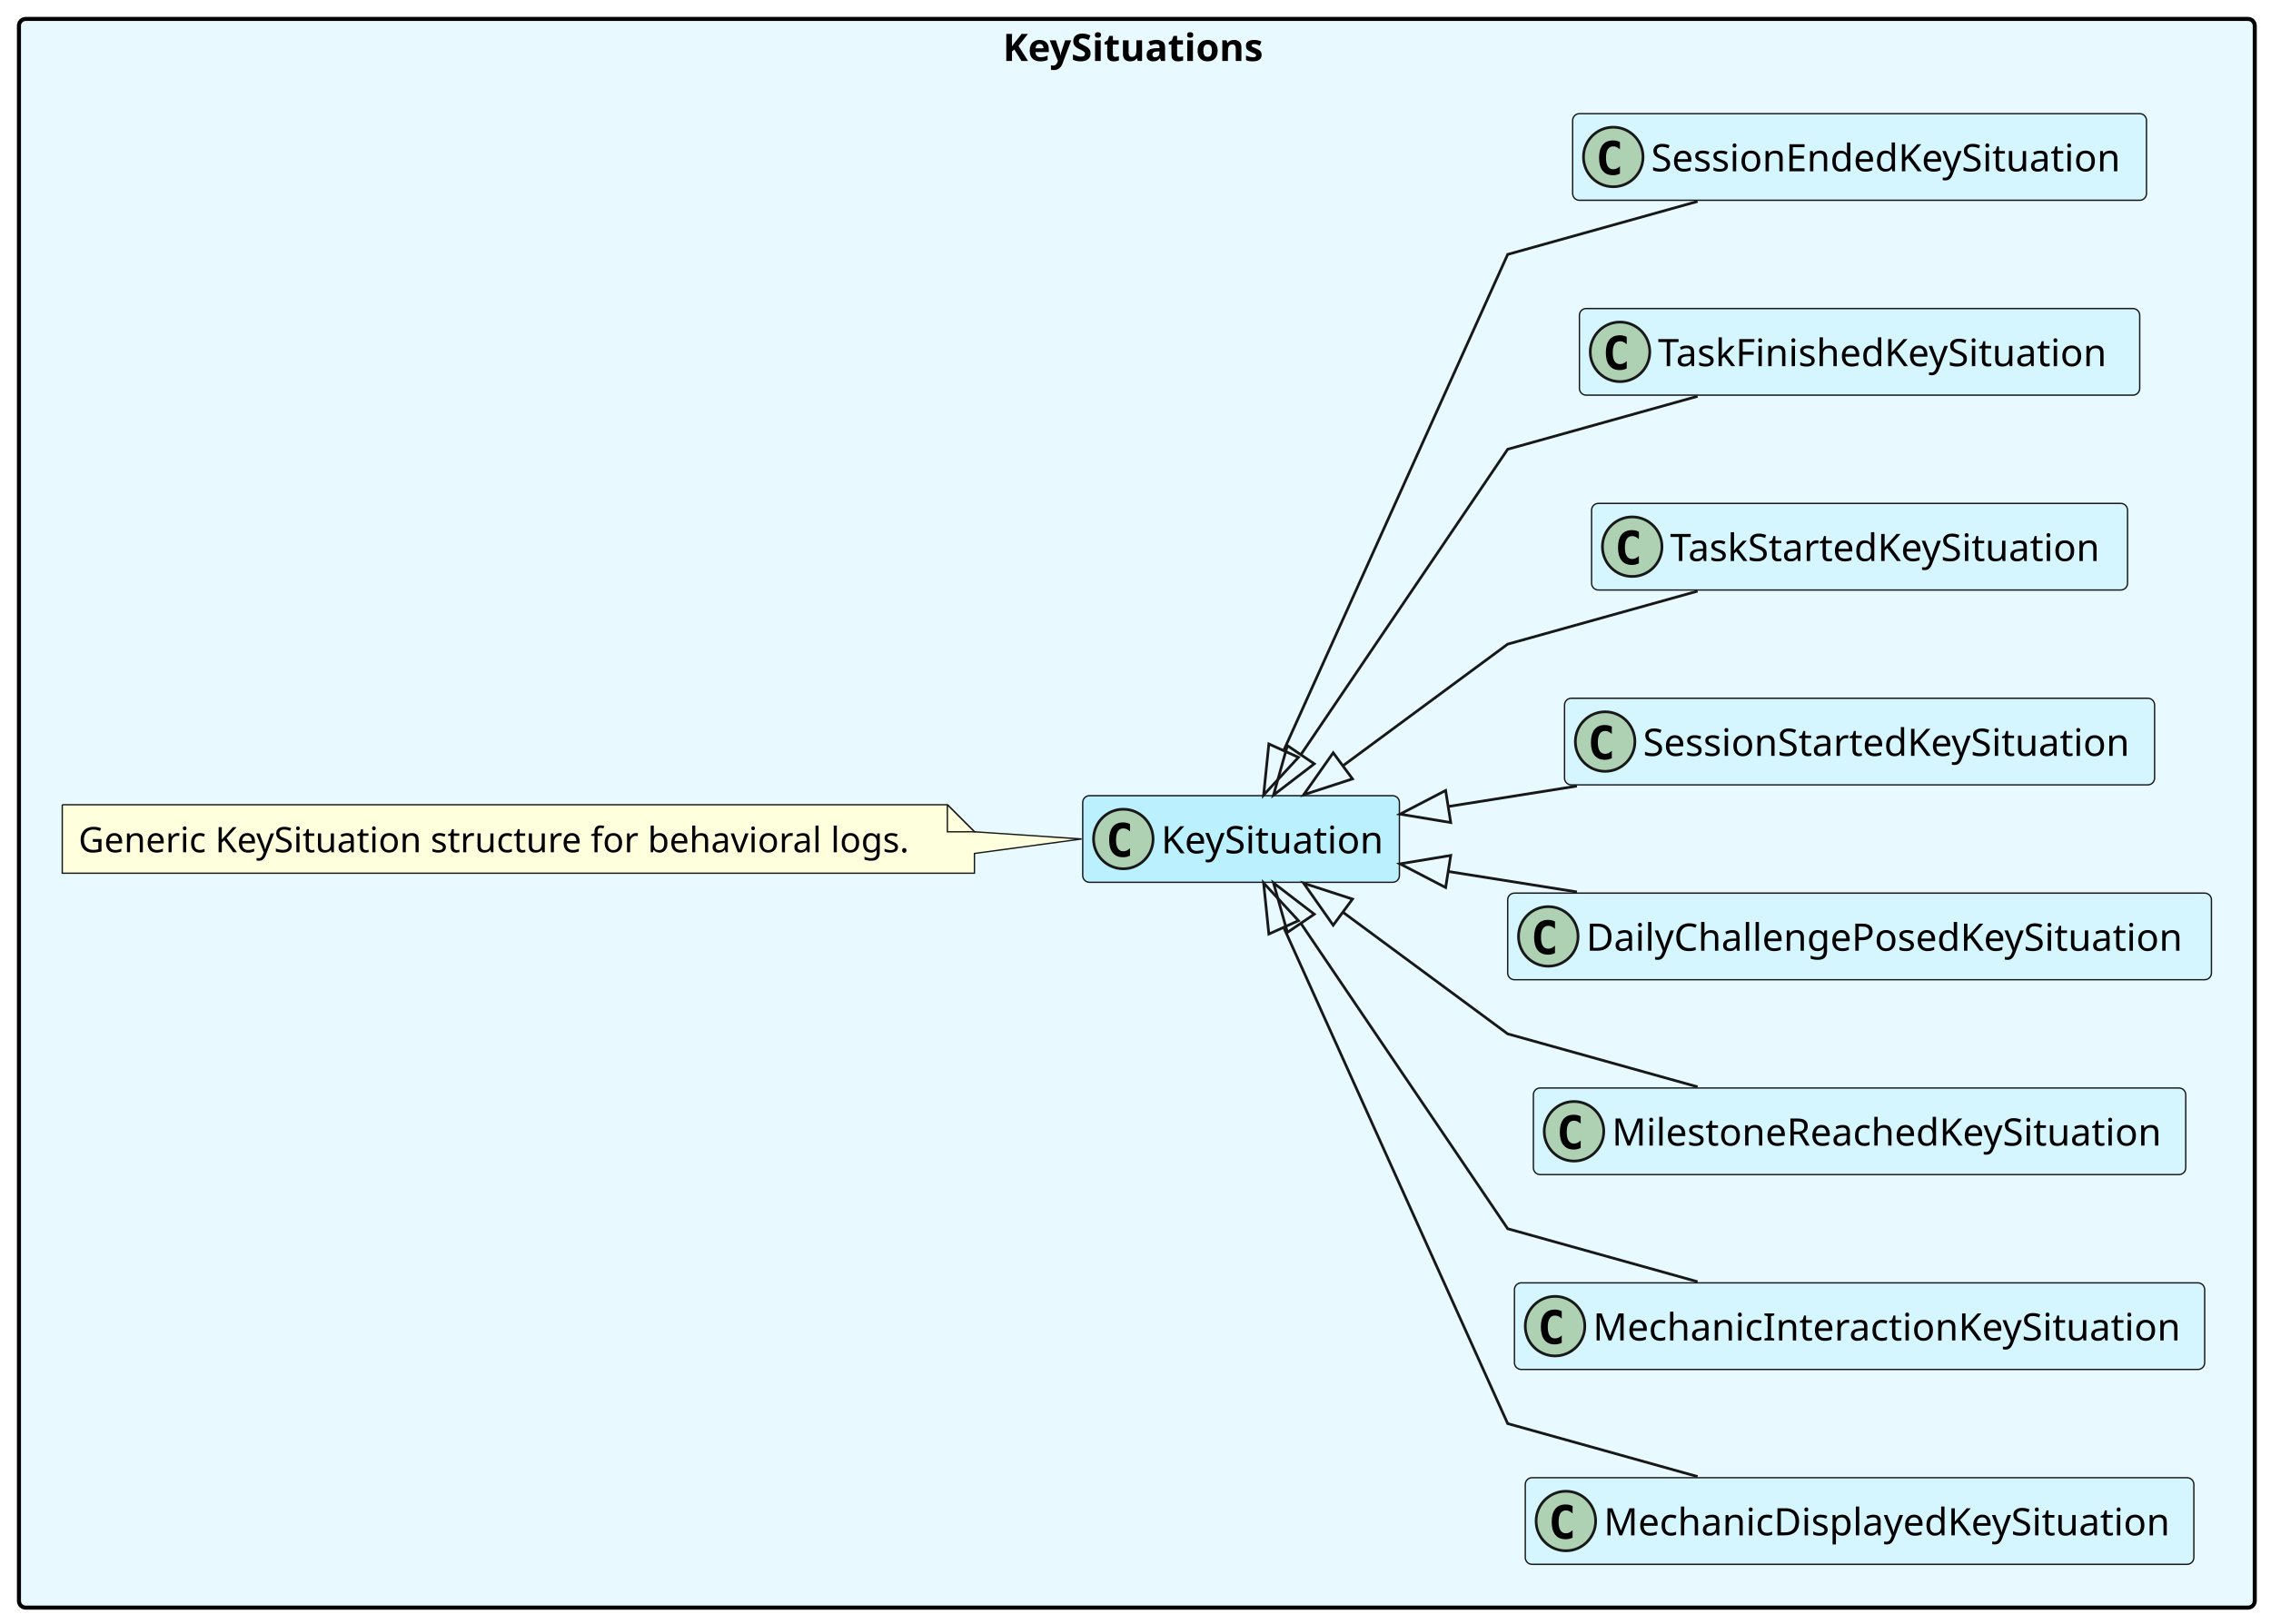
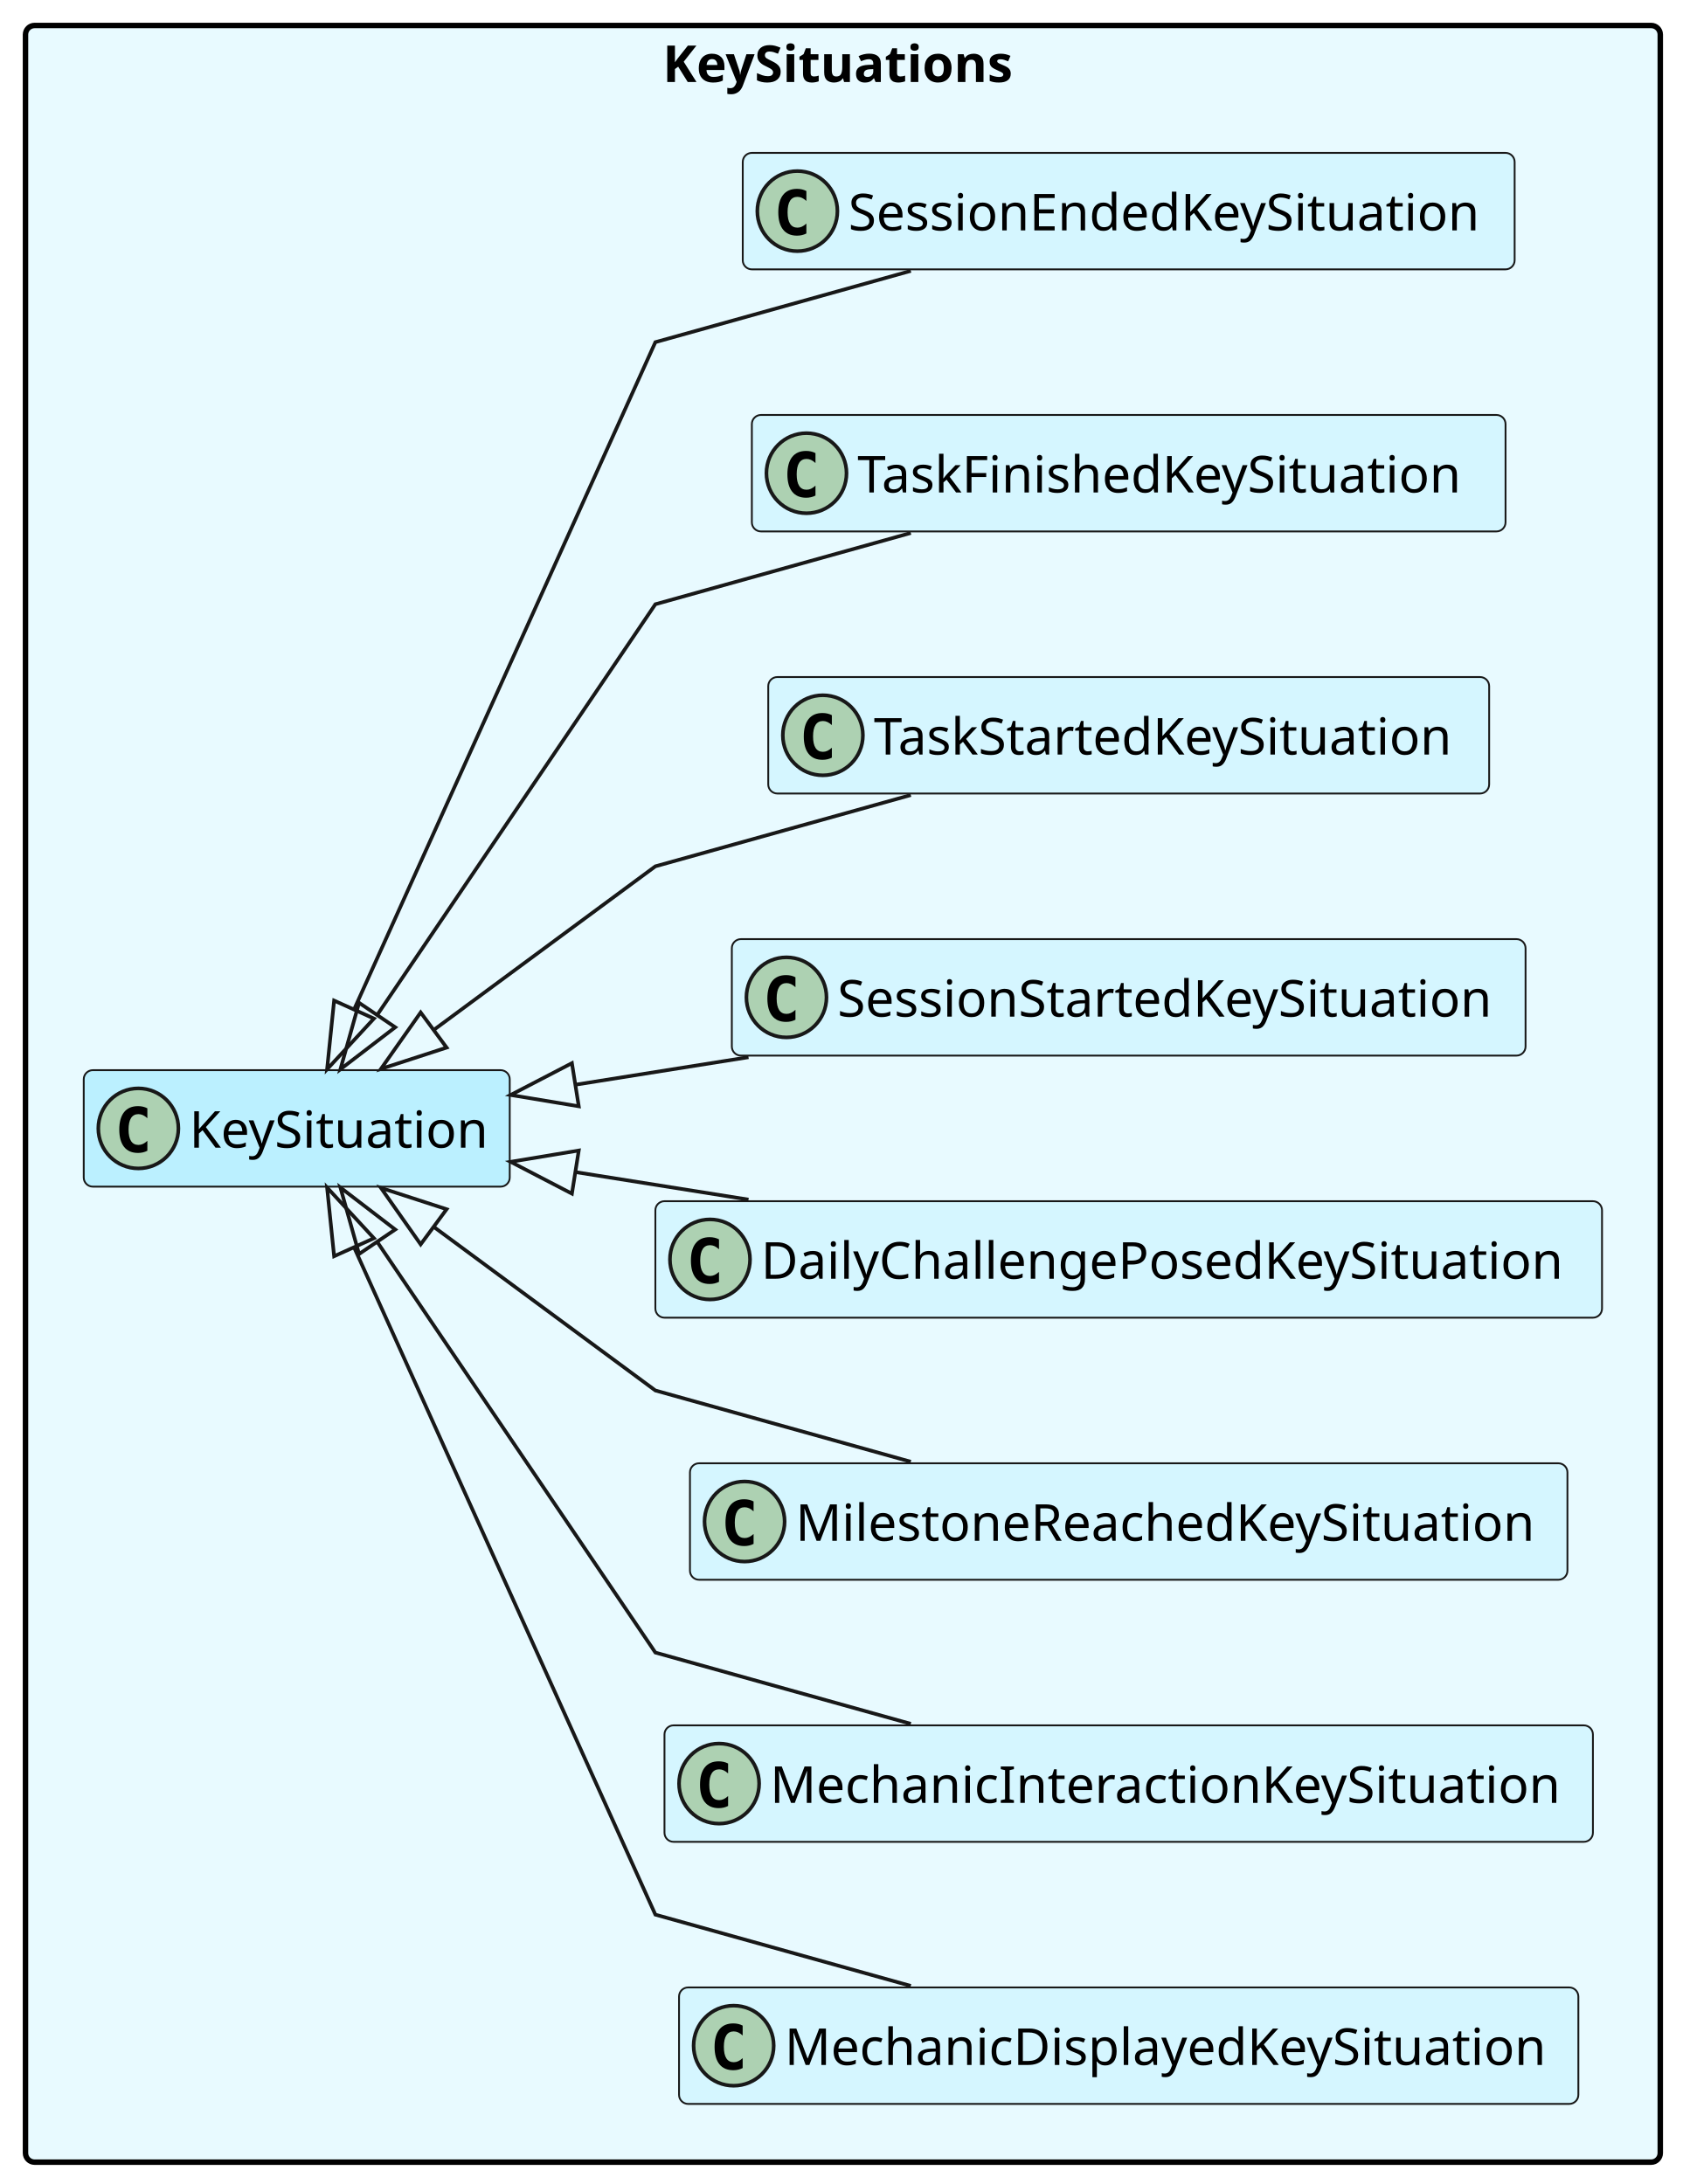
- <svg xmlns="http://www.w3.org/2000/svg" contentStyleType="text/css" height="600px" preserveAspectRatio="none" style="width:839px;height:600px;background:#FFFFFF;" version="1.1" viewBox="0 0 839 600" width="839px" zoomAndPan="magnify">
+ <svg xmlns="http://www.w3.org/2000/svg" contentStyleType="text/css" height="600px" preserveAspectRatio="none" style="width:462px;height:600px;background:#FFFFFF;" version="1.1" viewBox="0 0 462 600" width="462px" zoomAndPan="magnify">
  <defs />
  <g>
    <g id="cluster_KeySituations">
-       <rect fill="#E8FAFF" height="587" rx="2.5" ry="2.5" style="stroke:#000000;stroke-width:1.5;" width="826" x="7" y="7" />
-       <text fill="#000000" font-family="sans-serif" font-size="14" font-weight="bold" lengthAdjust="spacing" textLength="99" x="370.5" y="22.535">KeySituations</text>
+       <rect fill="#E8FAFF" height="587" rx="2.5" ry="2.5" style="stroke:#000000;stroke-width:1.5;" width="449" x="7" y="7" />
+       <text fill="#000000" font-family="sans-serif" font-size="14" font-weight="bold" lengthAdjust="spacing" textLength="99" x="182" y="22.535">KeySituations</text>
    </g>
    <g id="elem_KeySituation">
-       <rect codeLine="10" fill="#BBF0FF" height="32" id="KeySituation" rx="2.5" ry="2.5" style="stroke:#181818;stroke-width:0.5;" width="117" x="400" y="294" />
-       <ellipse cx="415" cy="310" fill="#ADD1B2" rx="11" ry="11" style="stroke:#181818;stroke-width:1.0;" />
-       <path d="M417.473,316.143 Q416.892,316.442 416.253,316.591 Q415.614,316.741 414.908,316.741 Q412.401,316.741 411.082,315.089 Q409.762,313.437 409.762,310.316 Q409.762,307.187 411.082,305.535 Q412.401,303.883 414.908,303.883 Q415.614,303.883 416.261,304.032 Q416.909,304.182 417.473,304.481 L417.473,307.203 Q416.842,306.622 416.249,306.352 Q415.655,306.082 415.024,306.082 Q413.68,306.082 412.995,307.149 Q412.31,308.216 412.31,310.316 Q412.31,312.408 412.995,313.474 Q413.68,314.541 415.024,314.541 Q415.655,314.541 416.249,314.271 Q416.842,314.002 417.473,313.42 Z " fill="#000000" />
-       <text fill="#000000" font-family="sans-serif" font-size="14" lengthAdjust="spacing" textLength="85" x="429" y="315.291">KeySituation</text>
+       <rect codeLine="15" fill="#BBF0FF" height="32" id="KeySituation" rx="2.5" ry="2.5" style="stroke:#181818;stroke-width:0.5;" width="117" x="23" y="294" />
+       <ellipse cx="38" cy="310" fill="#ADD1B2" rx="11" ry="11" style="stroke:#181818;stroke-width:1.0;" />
+       <path d="M40.473,316.143 Q39.892,316.442 39.253,316.591 Q38.614,316.741 37.908,316.741 Q35.401,316.741 34.081,315.089 Q32.762,313.437 32.762,310.316 Q32.762,307.187 34.081,305.535 Q35.401,303.883 37.908,303.883 Q38.614,303.883 39.261,304.032 Q39.909,304.182 40.473,304.481 L40.473,307.203 Q39.842,306.622 39.249,306.352 Q38.655,306.082 38.024,306.082 Q36.68,306.082 35.995,307.149 Q35.31,308.216 35.31,310.316 Q35.31,312.408 35.995,313.474 Q36.68,314.541 38.024,314.541 Q38.655,314.541 39.249,314.271 Q39.842,314.002 40.473,313.42 Z " fill="#000000" />
+       <text fill="#000000" font-family="sans-serif" font-size="14" lengthAdjust="spacing" textLength="85" x="52" y="315.291">KeySituation</text>
    </g>
    <g id="elem_MechanicDisplayedKeySituation">
-       <rect codeLine="11" fill="#D5F6FF" height="32" id="MechanicDisplayedKeySituation" rx="2.5" ry="2.5" style="stroke:#181818;stroke-width:0.5;" width="247" x="563.5" y="546" />
-       <ellipse cx="578.5" cy="562" fill="#ADD1B2" rx="11" ry="11" style="stroke:#181818;stroke-width:1.0;" />
-       <path d="M580.973,568.143 Q580.392,568.442 579.753,568.591 Q579.114,568.741 578.408,568.741 Q575.901,568.741 574.582,567.089 Q573.262,565.437 573.262,562.316 Q573.262,559.187 574.582,557.535 Q575.901,555.883 578.408,555.883 Q579.114,555.883 579.761,556.032 Q580.409,556.182 580.973,556.481 L580.973,559.203 Q580.342,558.622 579.749,558.352 Q579.155,558.082 578.524,558.082 Q577.18,558.082 576.495,559.149 Q575.81,560.216 575.81,562.316 Q575.81,564.408 576.495,565.474 Q577.18,566.541 578.524,566.541 Q579.155,566.541 579.749,566.271 Q580.342,566.001 580.973,565.42 Z " fill="#000000" />
-       <text fill="#000000" font-family="sans-serif" font-size="14" lengthAdjust="spacing" textLength="215" x="592.5" y="567.291">MechanicDisplayedKeySituation</text>
+       <rect codeLine="16" fill="#D5F6FF" height="32" id="MechanicDisplayedKeySituation" rx="2.5" ry="2.5" style="stroke:#181818;stroke-width:0.5;" width="247" x="186.5" y="546" />
+       <ellipse cx="201.5" cy="562" fill="#ADD1B2" rx="11" ry="11" style="stroke:#181818;stroke-width:1.0;" />
+       <path d="M203.973,568.143 Q203.392,568.442 202.753,568.591 Q202.114,568.741 201.408,568.741 Q198.901,568.741 197.582,567.089 Q196.262,565.437 196.262,562.316 Q196.262,559.187 197.582,557.535 Q198.901,555.883 201.408,555.883 Q202.114,555.883 202.761,556.032 Q203.409,556.182 203.973,556.481 L203.973,559.203 Q203.342,558.622 202.749,558.352 Q202.155,558.082 201.524,558.082 Q200.18,558.082 199.495,559.149 Q198.81,560.216 198.81,562.316 Q198.81,564.408 199.495,565.474 Q200.18,566.541 201.524,566.541 Q202.155,566.541 202.749,566.271 Q203.342,566.001 203.973,565.42 Z " fill="#000000" />
+       <text fill="#000000" font-family="sans-serif" font-size="14" lengthAdjust="spacing" textLength="215" x="215.5" y="567.291">MechanicDisplayedKeySituation</text>
    </g>
    <g id="elem_MechanicInteractionKeySituation">
-       <rect codeLine="12" fill="#D5F6FF" height="32" id="MechanicInteractionKeySituation" rx="2.5" ry="2.5" style="stroke:#181818;stroke-width:0.5;" width="255" x="559.5" y="474" />
-       <ellipse cx="574.5" cy="490" fill="#ADD1B2" rx="11" ry="11" style="stroke:#181818;stroke-width:1.0;" />
-       <path d="M576.973,496.143 Q576.392,496.442 575.753,496.591 Q575.114,496.741 574.408,496.741 Q571.901,496.741 570.582,495.089 Q569.262,493.437 569.262,490.316 Q569.262,487.187 570.582,485.535 Q571.901,483.883 574.408,483.883 Q575.114,483.883 575.761,484.032 Q576.409,484.182 576.973,484.481 L576.973,487.203 Q576.342,486.622 575.749,486.352 Q575.155,486.082 574.524,486.082 Q573.18,486.082 572.495,487.149 Q571.81,488.216 571.81,490.316 Q571.81,492.408 572.495,493.474 Q573.18,494.541 574.524,494.541 Q575.155,494.541 575.749,494.271 Q576.342,494.002 576.973,493.42 Z " fill="#000000" />
-       <text fill="#000000" font-family="sans-serif" font-size="14" lengthAdjust="spacing" textLength="223" x="588.5" y="495.291">MechanicInteractionKeySituation</text>
+       <rect codeLine="17" fill="#D5F6FF" height="32" id="MechanicInteractionKeySituation" rx="2.5" ry="2.5" style="stroke:#181818;stroke-width:0.5;" width="255" x="182.5" y="474" />
+       <ellipse cx="197.5" cy="490" fill="#ADD1B2" rx="11" ry="11" style="stroke:#181818;stroke-width:1.0;" />
+       <path d="M199.973,496.143 Q199.392,496.442 198.753,496.591 Q198.114,496.741 197.408,496.741 Q194.901,496.741 193.582,495.089 Q192.262,493.437 192.262,490.316 Q192.262,487.187 193.582,485.535 Q194.901,483.883 197.408,483.883 Q198.114,483.883 198.761,484.032 Q199.409,484.182 199.973,484.481 L199.973,487.203 Q199.342,486.622 198.749,486.352 Q198.155,486.082 197.524,486.082 Q196.18,486.082 195.495,487.149 Q194.81,488.216 194.81,490.316 Q194.81,492.408 195.495,493.474 Q196.18,494.541 197.524,494.541 Q198.155,494.541 198.749,494.271 Q199.342,494.002 199.973,493.42 Z " fill="#000000" />
+       <text fill="#000000" font-family="sans-serif" font-size="14" lengthAdjust="spacing" textLength="223" x="211.5" y="495.291">MechanicInteractionKeySituation</text>
    </g>
    <g id="elem_MilestoneReachedKeySituation">
-       <rect codeLine="13" fill="#D5F6FF" height="32" id="MilestoneReachedKeySituation" rx="2.5" ry="2.5" style="stroke:#181818;stroke-width:0.5;" width="241" x="566.5" y="402" />
-       <ellipse cx="581.5" cy="418" fill="#ADD1B2" rx="11" ry="11" style="stroke:#181818;stroke-width:1.0;" />
-       <path d="M583.973,424.143 Q583.392,424.442 582.753,424.591 Q582.114,424.741 581.408,424.741 Q578.901,424.741 577.582,423.089 Q576.262,421.437 576.262,418.316 Q576.262,415.187 577.582,413.535 Q578.901,411.883 581.408,411.883 Q582.114,411.883 582.761,412.032 Q583.409,412.182 583.973,412.481 L583.973,415.203 Q583.342,414.622 582.749,414.352 Q582.155,414.082 581.524,414.082 Q580.18,414.082 579.495,415.149 Q578.81,416.216 578.81,418.316 Q578.81,420.408 579.495,421.474 Q580.18,422.541 581.524,422.541 Q582.155,422.541 582.749,422.271 Q583.342,422.002 583.973,421.42 Z " fill="#000000" />
-       <text fill="#000000" font-family="sans-serif" font-size="14" lengthAdjust="spacing" textLength="209" x="595.5" y="423.291">MilestoneReachedKeySituation</text>
+       <rect codeLine="18" fill="#D5F6FF" height="32" id="MilestoneReachedKeySituation" rx="2.5" ry="2.5" style="stroke:#181818;stroke-width:0.5;" width="241" x="189.5" y="402" />
+       <ellipse cx="204.5" cy="418" fill="#ADD1B2" rx="11" ry="11" style="stroke:#181818;stroke-width:1.0;" />
+       <path d="M206.973,424.143 Q206.392,424.442 205.753,424.591 Q205.114,424.741 204.408,424.741 Q201.901,424.741 200.582,423.089 Q199.262,421.437 199.262,418.316 Q199.262,415.187 200.582,413.535 Q201.901,411.883 204.408,411.883 Q205.114,411.883 205.761,412.032 Q206.409,412.182 206.973,412.481 L206.973,415.203 Q206.342,414.622 205.749,414.352 Q205.155,414.082 204.524,414.082 Q203.18,414.082 202.495,415.149 Q201.81,416.216 201.81,418.316 Q201.81,420.408 202.495,421.474 Q203.18,422.541 204.524,422.541 Q205.155,422.541 205.749,422.271 Q206.342,422.002 206.973,421.42 Z " fill="#000000" />
+       <text fill="#000000" font-family="sans-serif" font-size="14" lengthAdjust="spacing" textLength="209" x="218.5" y="423.291">MilestoneReachedKeySituation</text>
    </g>
    <g id="elem_DailyChallengePosedKeySituation">
-       <rect codeLine="14" fill="#D5F6FF" height="32" id="DailyChallengePosedKeySituation" rx="2.5" ry="2.5" style="stroke:#181818;stroke-width:0.5;" width="260" x="557" y="330" />
-       <ellipse cx="572" cy="346" fill="#ADD1B2" rx="11" ry="11" style="stroke:#181818;stroke-width:1.0;" />
-       <path d="M574.473,352.143 Q573.892,352.442 573.253,352.591 Q572.614,352.741 571.908,352.741 Q569.401,352.741 568.082,351.089 Q566.762,349.437 566.762,346.316 Q566.762,343.187 568.082,341.535 Q569.401,339.883 571.908,339.883 Q572.614,339.883 573.261,340.032 Q573.909,340.182 574.473,340.481 L574.473,343.203 Q573.842,342.622 573.249,342.352 Q572.655,342.082 572.024,342.082 Q570.68,342.082 569.995,343.149 Q569.31,344.216 569.31,346.316 Q569.31,348.408 569.995,349.474 Q570.68,350.541 572.024,350.541 Q572.655,350.541 573.249,350.271 Q573.842,350.002 574.473,349.42 Z " fill="#000000" />
-       <text fill="#000000" font-family="sans-serif" font-size="14" lengthAdjust="spacing" textLength="228" x="586" y="351.291">DailyChallengePosedKeySituation</text>
+       <rect codeLine="19" fill="#D5F6FF" height="32" id="DailyChallengePosedKeySituation" rx="2.5" ry="2.5" style="stroke:#181818;stroke-width:0.5;" width="260" x="180" y="330" />
+       <ellipse cx="195" cy="346" fill="#ADD1B2" rx="11" ry="11" style="stroke:#181818;stroke-width:1.0;" />
+       <path d="M197.473,352.143 Q196.892,352.442 196.253,352.591 Q195.614,352.741 194.908,352.741 Q192.401,352.741 191.082,351.089 Q189.762,349.437 189.762,346.316 Q189.762,343.187 191.082,341.535 Q192.401,339.883 194.908,339.883 Q195.614,339.883 196.261,340.032 Q196.909,340.182 197.473,340.481 L197.473,343.203 Q196.842,342.622 196.249,342.352 Q195.655,342.082 195.024,342.082 Q193.68,342.082 192.995,343.149 Q192.31,344.216 192.31,346.316 Q192.31,348.408 192.995,349.474 Q193.68,350.541 195.024,350.541 Q195.655,350.541 196.249,350.271 Q196.842,350.002 197.473,349.42 Z " fill="#000000" />
+       <text fill="#000000" font-family="sans-serif" font-size="14" lengthAdjust="spacing" textLength="228" x="209" y="351.291">DailyChallengePosedKeySituation</text>
    </g>
    <g id="elem_SessionStartedKeySituation">
-       <rect codeLine="15" fill="#D5F6FF" height="32" id="SessionStartedKeySituation" rx="2.5" ry="2.5" style="stroke:#181818;stroke-width:0.5;" width="218" x="578" y="258" />
-       <ellipse cx="593" cy="274" fill="#ADD1B2" rx="11" ry="11" style="stroke:#181818;stroke-width:1.0;" />
-       <path d="M595.473,280.143 Q594.892,280.442 594.253,280.591 Q593.614,280.741 592.908,280.741 Q590.401,280.741 589.082,279.089 Q587.762,277.437 587.762,274.316 Q587.762,271.187 589.082,269.535 Q590.401,267.883 592.908,267.883 Q593.614,267.883 594.261,268.032 Q594.909,268.182 595.473,268.481 L595.473,271.203 Q594.842,270.622 594.249,270.352 Q593.655,270.082 593.024,270.082 Q591.68,270.082 590.995,271.149 Q590.31,272.216 590.31,274.316 Q590.31,276.408 590.995,277.474 Q591.68,278.541 593.024,278.541 Q593.655,278.541 594.249,278.271 Q594.842,278.002 595.473,277.42 Z " fill="#000000" />
-       <text fill="#000000" font-family="sans-serif" font-size="14" lengthAdjust="spacing" textLength="186" x="607" y="279.291">SessionStartedKeySituation</text>
+       <rect codeLine="20" fill="#D5F6FF" height="32" id="SessionStartedKeySituation" rx="2.5" ry="2.5" style="stroke:#181818;stroke-width:0.5;" width="218" x="201" y="258" />
+       <ellipse cx="216" cy="274" fill="#ADD1B2" rx="11" ry="11" style="stroke:#181818;stroke-width:1.0;" />
+       <path d="M218.473,280.143 Q217.892,280.442 217.253,280.591 Q216.614,280.741 215.908,280.741 Q213.401,280.741 212.082,279.089 Q210.762,277.437 210.762,274.316 Q210.762,271.187 212.082,269.535 Q213.401,267.883 215.908,267.883 Q216.614,267.883 217.261,268.032 Q217.909,268.182 218.473,268.481 L218.473,271.203 Q217.842,270.622 217.249,270.352 Q216.655,270.082 216.024,270.082 Q214.68,270.082 213.995,271.149 Q213.31,272.216 213.31,274.316 Q213.31,276.408 213.995,277.474 Q214.68,278.541 216.024,278.541 Q216.655,278.541 217.249,278.271 Q217.842,278.002 218.473,277.42 Z " fill="#000000" />
+       <text fill="#000000" font-family="sans-serif" font-size="14" lengthAdjust="spacing" textLength="186" x="230" y="279.291">SessionStartedKeySituation</text>
    </g>
    <g id="elem_TaskStartedKeySituation">
-       <rect codeLine="16" fill="#D5F6FF" height="32" id="TaskStartedKeySituation" rx="2.5" ry="2.5" style="stroke:#181818;stroke-width:0.5;" width="198" x="588" y="186" />
-       <ellipse cx="603" cy="202" fill="#ADD1B2" rx="11" ry="11" style="stroke:#181818;stroke-width:1.0;" />
-       <path d="M605.473,208.143 Q604.892,208.442 604.253,208.591 Q603.614,208.741 602.908,208.741 Q600.401,208.741 599.082,207.089 Q597.762,205.437 597.762,202.316 Q597.762,199.186 599.082,197.535 Q600.401,195.883 602.908,195.883 Q603.614,195.883 604.261,196.032 Q604.909,196.182 605.473,196.481 L605.473,199.203 Q604.842,198.622 604.249,198.352 Q603.655,198.083 603.024,198.083 Q601.68,198.083 600.995,199.149 Q600.31,200.216 600.31,202.316 Q600.31,204.408 600.995,205.474 Q601.68,206.541 603.024,206.541 Q603.655,206.541 604.249,206.271 Q604.842,206.001 605.473,205.42 Z " fill="#000000" />
-       <text fill="#000000" font-family="sans-serif" font-size="14" lengthAdjust="spacing" textLength="166" x="617" y="207.291">TaskStartedKeySituation</text>
+       <rect codeLine="21" fill="#D5F6FF" height="32" id="TaskStartedKeySituation" rx="2.5" ry="2.5" style="stroke:#181818;stroke-width:0.5;" width="198" x="211" y="186" />
+       <ellipse cx="226" cy="202" fill="#ADD1B2" rx="11" ry="11" style="stroke:#181818;stroke-width:1.0;" />
+       <path d="M228.473,208.143 Q227.892,208.442 227.253,208.591 Q226.614,208.741 225.908,208.741 Q223.401,208.741 222.082,207.089 Q220.762,205.437 220.762,202.316 Q220.762,199.186 222.082,197.535 Q223.401,195.883 225.908,195.883 Q226.614,195.883 227.261,196.032 Q227.909,196.182 228.473,196.481 L228.473,199.203 Q227.842,198.622 227.249,198.352 Q226.655,198.083 226.024,198.083 Q224.68,198.083 223.995,199.149 Q223.31,200.216 223.31,202.316 Q223.31,204.408 223.995,205.474 Q224.68,206.541 226.024,206.541 Q226.655,206.541 227.249,206.271 Q227.842,206.001 228.473,205.42 Z " fill="#000000" />
+       <text fill="#000000" font-family="sans-serif" font-size="14" lengthAdjust="spacing" textLength="166" x="240" y="207.291">TaskStartedKeySituation</text>
    </g>
    <g id="elem_TaskFinishedKeySituation">
-       <rect codeLine="17" fill="#D5F6FF" height="32" id="TaskFinishedKeySituation" rx="2.5" ry="2.5" style="stroke:#181818;stroke-width:0.5;" width="207" x="583.5" y="114" />
-       <ellipse cx="598.5" cy="130" fill="#ADD1B2" rx="11" ry="11" style="stroke:#181818;stroke-width:1.0;" />
-       <path d="M600.973,136.143 Q600.392,136.442 599.753,136.591 Q599.114,136.741 598.408,136.741 Q595.901,136.741 594.582,135.089 Q593.262,133.437 593.262,130.316 Q593.262,127.186 594.582,125.535 Q595.901,123.883 598.408,123.883 Q599.114,123.883 599.761,124.032 Q600.409,124.182 600.973,124.481 L600.973,127.203 Q600.342,126.622 599.749,126.352 Q599.155,126.082 598.524,126.082 Q597.18,126.082 596.495,127.149 Q595.81,128.216 595.81,130.316 Q595.81,132.408 596.495,133.474 Q597.18,134.541 598.524,134.541 Q599.155,134.541 599.749,134.271 Q600.342,134.001 600.973,133.42 Z " fill="#000000" />
-       <text fill="#000000" font-family="sans-serif" font-size="14" lengthAdjust="spacing" textLength="175" x="612.5" y="135.291">TaskFinishedKeySituation</text>
+       <rect codeLine="22" fill="#D5F6FF" height="32" id="TaskFinishedKeySituation" rx="2.5" ry="2.5" style="stroke:#181818;stroke-width:0.5;" width="207" x="206.5" y="114" />
+       <ellipse cx="221.5" cy="130" fill="#ADD1B2" rx="11" ry="11" style="stroke:#181818;stroke-width:1.0;" />
+       <path d="M223.973,136.143 Q223.392,136.442 222.753,136.591 Q222.114,136.741 221.408,136.741 Q218.901,136.741 217.582,135.089 Q216.262,133.437 216.262,130.316 Q216.262,127.186 217.582,125.535 Q218.901,123.883 221.408,123.883 Q222.114,123.883 222.761,124.032 Q223.409,124.182 223.973,124.481 L223.973,127.203 Q223.342,126.622 222.749,126.352 Q222.155,126.082 221.524,126.082 Q220.18,126.082 219.495,127.149 Q218.81,128.216 218.81,130.316 Q218.81,132.408 219.495,133.474 Q220.18,134.541 221.524,134.541 Q222.155,134.541 222.749,134.271 Q223.342,134.001 223.973,133.42 Z " fill="#000000" />
+       <text fill="#000000" font-family="sans-serif" font-size="14" lengthAdjust="spacing" textLength="175" x="235.5" y="135.291">TaskFinishedKeySituation</text>
    </g>
    <g id="elem_SessionEndedKeySituation">
-       <rect codeLine="18" fill="#D5F6FF" height="32" id="SessionEndedKeySituation" rx="2.5" ry="2.5" style="stroke:#181818;stroke-width:0.5;" width="212" x="581" y="42" />
-       <ellipse cx="596" cy="58" fill="#ADD1B2" rx="11" ry="11" style="stroke:#181818;stroke-width:1.0;" />
-       <path d="M598.473,64.143 Q597.892,64.442 597.253,64.591 Q596.614,64.741 595.908,64.741 Q593.401,64.741 592.082,63.089 Q590.762,61.437 590.762,58.316 Q590.762,55.187 592.082,53.535 Q593.401,51.883 595.908,51.883 Q596.614,51.883 597.261,52.032 Q597.909,52.182 598.473,52.48 L598.473,55.203 Q597.842,54.622 597.249,54.352 Q596.655,54.083 596.024,54.083 Q594.68,54.083 593.995,55.149 Q593.31,56.216 593.31,58.316 Q593.31,60.408 593.995,61.474 Q594.68,62.541 596.024,62.541 Q596.655,62.541 597.249,62.271 Q597.842,62.002 598.473,61.42 Z " fill="#000000" />
-       <text fill="#000000" font-family="sans-serif" font-size="14" lengthAdjust="spacing" textLength="180" x="610" y="63.291">SessionEndedKeySituation</text>
-     </g>
-     <g id="elem_GMN20">
-       <path d="M23,297.34 L23,322.651 A0,0 0 0 0 23,322.651 L360,322.651 A0,0 0 0 0 360,322.651 L360,315.34 L399.59,310 L360,307.34 L360,307.34 L350,297.34 L23,297.34 A0,0 0 0 0 23,297.34 " fill="#FEFFDD" style="stroke:#181818;stroke-width:0.5;" />
-       <path d="M350,297.34 L350,307.34 L360,307.34 L350,297.34 " fill="#FEFFDD" style="stroke:#181818;stroke-width:0.5;" />
-       <text fill="#000000" font-family="sans-serif" font-size="13" lengthAdjust="spacing" textLength="316" x="29" y="314.908">Generic KeySituation structure for behavioral logs.</text>
+       <rect codeLine="23" fill="#D5F6FF" height="32" id="SessionEndedKeySituation" rx="2.5" ry="2.5" style="stroke:#181818;stroke-width:0.5;" width="212" x="204" y="42" />
+       <ellipse cx="219" cy="58" fill="#ADD1B2" rx="11" ry="11" style="stroke:#181818;stroke-width:1.0;" />
+       <path d="M221.473,64.143 Q220.892,64.442 220.253,64.591 Q219.614,64.741 218.908,64.741 Q216.401,64.741 215.082,63.089 Q213.762,61.437 213.762,58.316 Q213.762,55.187 215.082,53.535 Q216.401,51.883 218.908,51.883 Q219.614,51.883 220.261,52.032 Q220.909,52.182 221.473,52.48 L221.473,55.203 Q220.842,54.622 220.249,54.352 Q219.655,54.083 219.024,54.083 Q217.68,54.083 216.995,55.149 Q216.31,56.216 216.31,58.316 Q216.31,60.408 216.995,61.474 Q217.68,62.541 219.024,62.541 Q219.655,62.541 220.249,62.271 Q220.842,62.002 221.473,61.42 Z " fill="#000000" />
+       <text fill="#000000" font-family="sans-serif" font-size="14" lengthAdjust="spacing" textLength="180" x="233" y="63.291">SessionEndedKeySituation</text>
    </g>
    <g id="link_KeySituation_MechanicDisplayedKeySituation">
-       <path d="M474.235,342.646 C496.905,392.876 557,526 557,526 C557,526 593.14,536.09 627.16,545.58 " fill="none" id="KeySituation-backto-MechanicDisplayedKeySituation" style="stroke:#181818;stroke-width:1.0;" />
-       <polygon fill="none" points="466.83,326.24,468.766,345.115,479.703,340.178,466.83,326.24" style="stroke:#181818;stroke-width:1.0;" />
+       <path d="M97.235,342.646 C119.905,392.876 180,526 180,526 C180,526 216.14,536.09 250.16,545.58 " fill="none" id="KeySituation-backto-MechanicDisplayedKeySituation" style="stroke:#181818;stroke-width:1.0;" />
+       <polygon fill="none" points="89.83,326.24,91.766,345.115,102.703,340.178,89.83,326.24" style="stroke:#181818;stroke-width:1.0;" />
    </g>
    <g id="link_KeySituation_MechanicInteractionKeySituation">
-       <path d="M480.582,341.145 C506.082,378.805 557,454 557,454 C557,454 593.14,464.09 627.16,473.58 " fill="none" id="KeySituation-backto-MechanicInteractionKeySituation" style="stroke:#181818;stroke-width:1.0;" />
-       <polygon fill="none" points="470.49,326.24,475.614,344.509,485.55,337.781,470.49,326.24" style="stroke:#181818;stroke-width:1.0;" />
+       <path d="M103.582,341.145 C129.082,378.805 180,454 180,454 C180,454 216.14,464.09 250.16,473.58 " fill="none" id="KeySituation-backto-MechanicInteractionKeySituation" style="stroke:#181818;stroke-width:1.0;" />
+       <polygon fill="none" points="93.49,326.24,98.614,344.509,108.55,337.781,93.49,326.24" style="stroke:#181818;stroke-width:1.0;" />
    </g>
    <g id="link_KeySituation_MilestoneReachedKeySituation">
-       <path d="M496.101,337.031 C524.871,358.271 557,382 557,382 C557,382 593.14,392.09 627.16,401.58 " fill="none" id="KeySituation-backto-MilestoneReachedKeySituation" style="stroke:#181818;stroke-width:1.0;" />
-       <polygon fill="none" points="481.62,326.34,492.538,341.858,499.665,332.204,481.62,326.34" style="stroke:#181818;stroke-width:1.0;" />
+       <path d="M119.101,337.031 C147.871,358.271 180,382 180,382 C180,382 216.14,392.09 250.16,401.58 " fill="none" id="KeySituation-backto-MilestoneReachedKeySituation" style="stroke:#181818;stroke-width:1.0;" />
+       <polygon fill="none" points="104.62,326.34,115.537,341.858,122.665,332.204,104.62,326.34" style="stroke:#181818;stroke-width:1.0;" />
    </g>
    <g id="link_KeySituation_DailyChallengePosedKeySituation">
-       <path d="M535.018,322 C554.938,325.16 560.13,325.99 582.58,329.56 " fill="none" id="KeySituation-backto-DailyChallengePosedKeySituation" style="stroke:#181818;stroke-width:1.0;" />
-       <polygon fill="none" points="517.24,319.18,534.078,327.926,535.958,316.074,517.24,319.18" style="stroke:#181818;stroke-width:1.0;" />
+       <path d="M158.018,322 C177.938,325.16 183.13,325.99 205.58,329.56 " fill="none" id="KeySituation-backto-DailyChallengePosedKeySituation" style="stroke:#181818;stroke-width:1.0;" />
+       <polygon fill="none" points="140.24,319.18,157.078,327.926,158.958,316.074,140.24,319.18" style="stroke:#181818;stroke-width:1.0;" />
    </g>
    <g id="link_KeySituation_SessionStartedKeySituation">
-       <path d="M535.018,298 C554.938,294.84 560.13,294.01 582.58,290.44 " fill="none" id="KeySituation-backto-SessionStartedKeySituation" style="stroke:#181818;stroke-width:1.0;" />
-       <polygon fill="none" points="517.24,300.82,535.958,303.926,534.078,292.074,517.24,300.82" style="stroke:#181818;stroke-width:1.0;" />
+       <path d="M158.018,298 C177.938,294.84 183.13,294.01 205.58,290.44 " fill="none" id="KeySituation-backto-SessionStartedKeySituation" style="stroke:#181818;stroke-width:1.0;" />
+       <polygon fill="none" points="140.24,300.82,158.958,303.926,157.078,292.074,140.24,300.82" style="stroke:#181818;stroke-width:1.0;" />
    </g>
    <g id="link_KeySituation_TaskStartedKeySituation">
-       <path d="M496.101,282.969 C524.871,261.729 557,238 557,238 C557,238 593.14,227.91 627.16,218.42 " fill="none" id="KeySituation-backto-TaskStartedKeySituation" style="stroke:#181818;stroke-width:1.0;" />
-       <polygon fill="none" points="481.62,293.66,499.665,287.796,492.538,278.142,481.62,293.66" style="stroke:#181818;stroke-width:1.0;" />
+       <path d="M119.101,282.969 C147.871,261.729 180,238 180,238 C180,238 216.14,227.91 250.16,218.42 " fill="none" id="KeySituation-backto-TaskStartedKeySituation" style="stroke:#181818;stroke-width:1.0;" />
+       <polygon fill="none" points="104.62,293.66,122.665,287.796,115.537,278.142,104.62,293.66" style="stroke:#181818;stroke-width:1.0;" />
    </g>
    <g id="link_KeySituation_TaskFinishedKeySituation">
-       <path d="M480.582,278.855 C506.082,241.195 557,166 557,166 C557,166 593.14,155.91 627.16,146.42 " fill="none" id="KeySituation-backto-TaskFinishedKeySituation" style="stroke:#181818;stroke-width:1.0;" />
-       <polygon fill="none" points="470.49,293.76,485.55,282.219,475.614,275.491,470.49,293.76" style="stroke:#181818;stroke-width:1.0;" />
+       <path d="M103.582,278.855 C129.082,241.195 180,166 180,166 C180,166 216.14,155.91 250.16,146.42 " fill="none" id="KeySituation-backto-TaskFinishedKeySituation" style="stroke:#181818;stroke-width:1.0;" />
+       <polygon fill="none" points="93.49,293.76,108.55,282.219,98.614,275.491,93.49,293.76" style="stroke:#181818;stroke-width:1.0;" />
    </g>
    <g id="link_KeySituation_SessionEndedKeySituation">
-       <path d="M474.235,277.354 C496.905,227.124 557,94 557,94 C557,94 593.14,83.91 627.16,74.42 " fill="none" id="KeySituation-backto-SessionEndedKeySituation" style="stroke:#181818;stroke-width:1.0;" />
-       <polygon fill="none" points="466.83,293.76,479.703,279.822,468.766,274.885,466.83,293.76" style="stroke:#181818;stroke-width:1.0;" />
+       <path d="M97.235,277.354 C119.905,227.124 180,94 180,94 C180,94 216.14,83.91 250.16,74.42 " fill="none" id="KeySituation-backto-SessionEndedKeySituation" style="stroke:#181818;stroke-width:1.0;" />
+       <polygon fill="none" points="89.83,293.76,102.703,279.822,91.766,274.885,89.83,293.76" style="stroke:#181818;stroke-width:1.0;" />
    </g>
  </g>
</svg>
